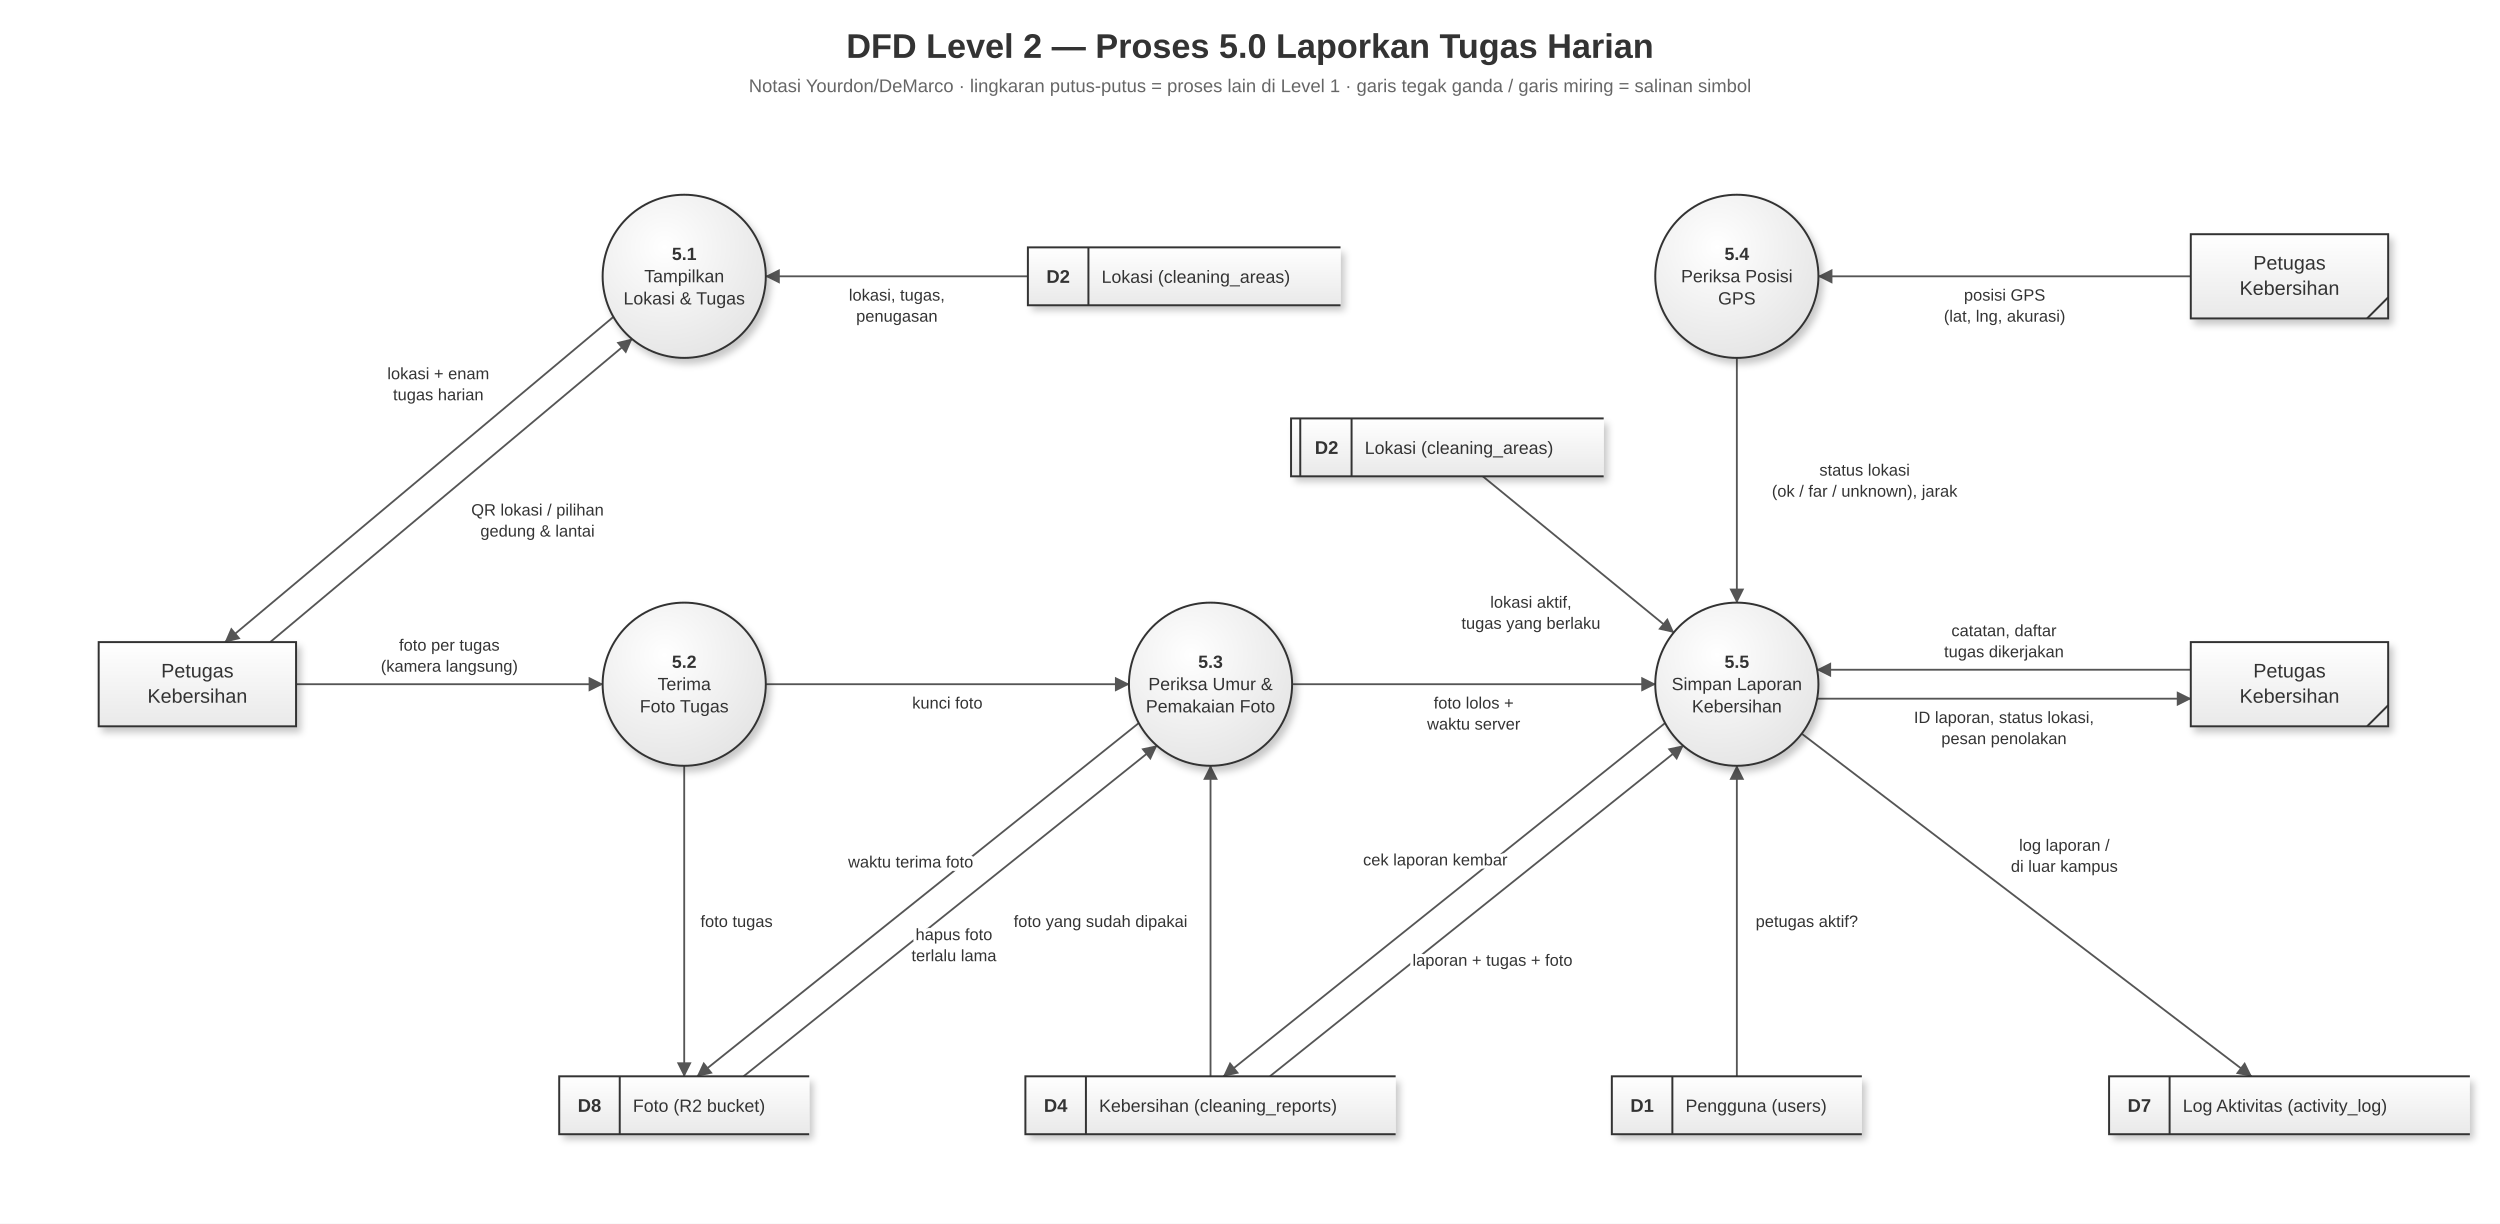
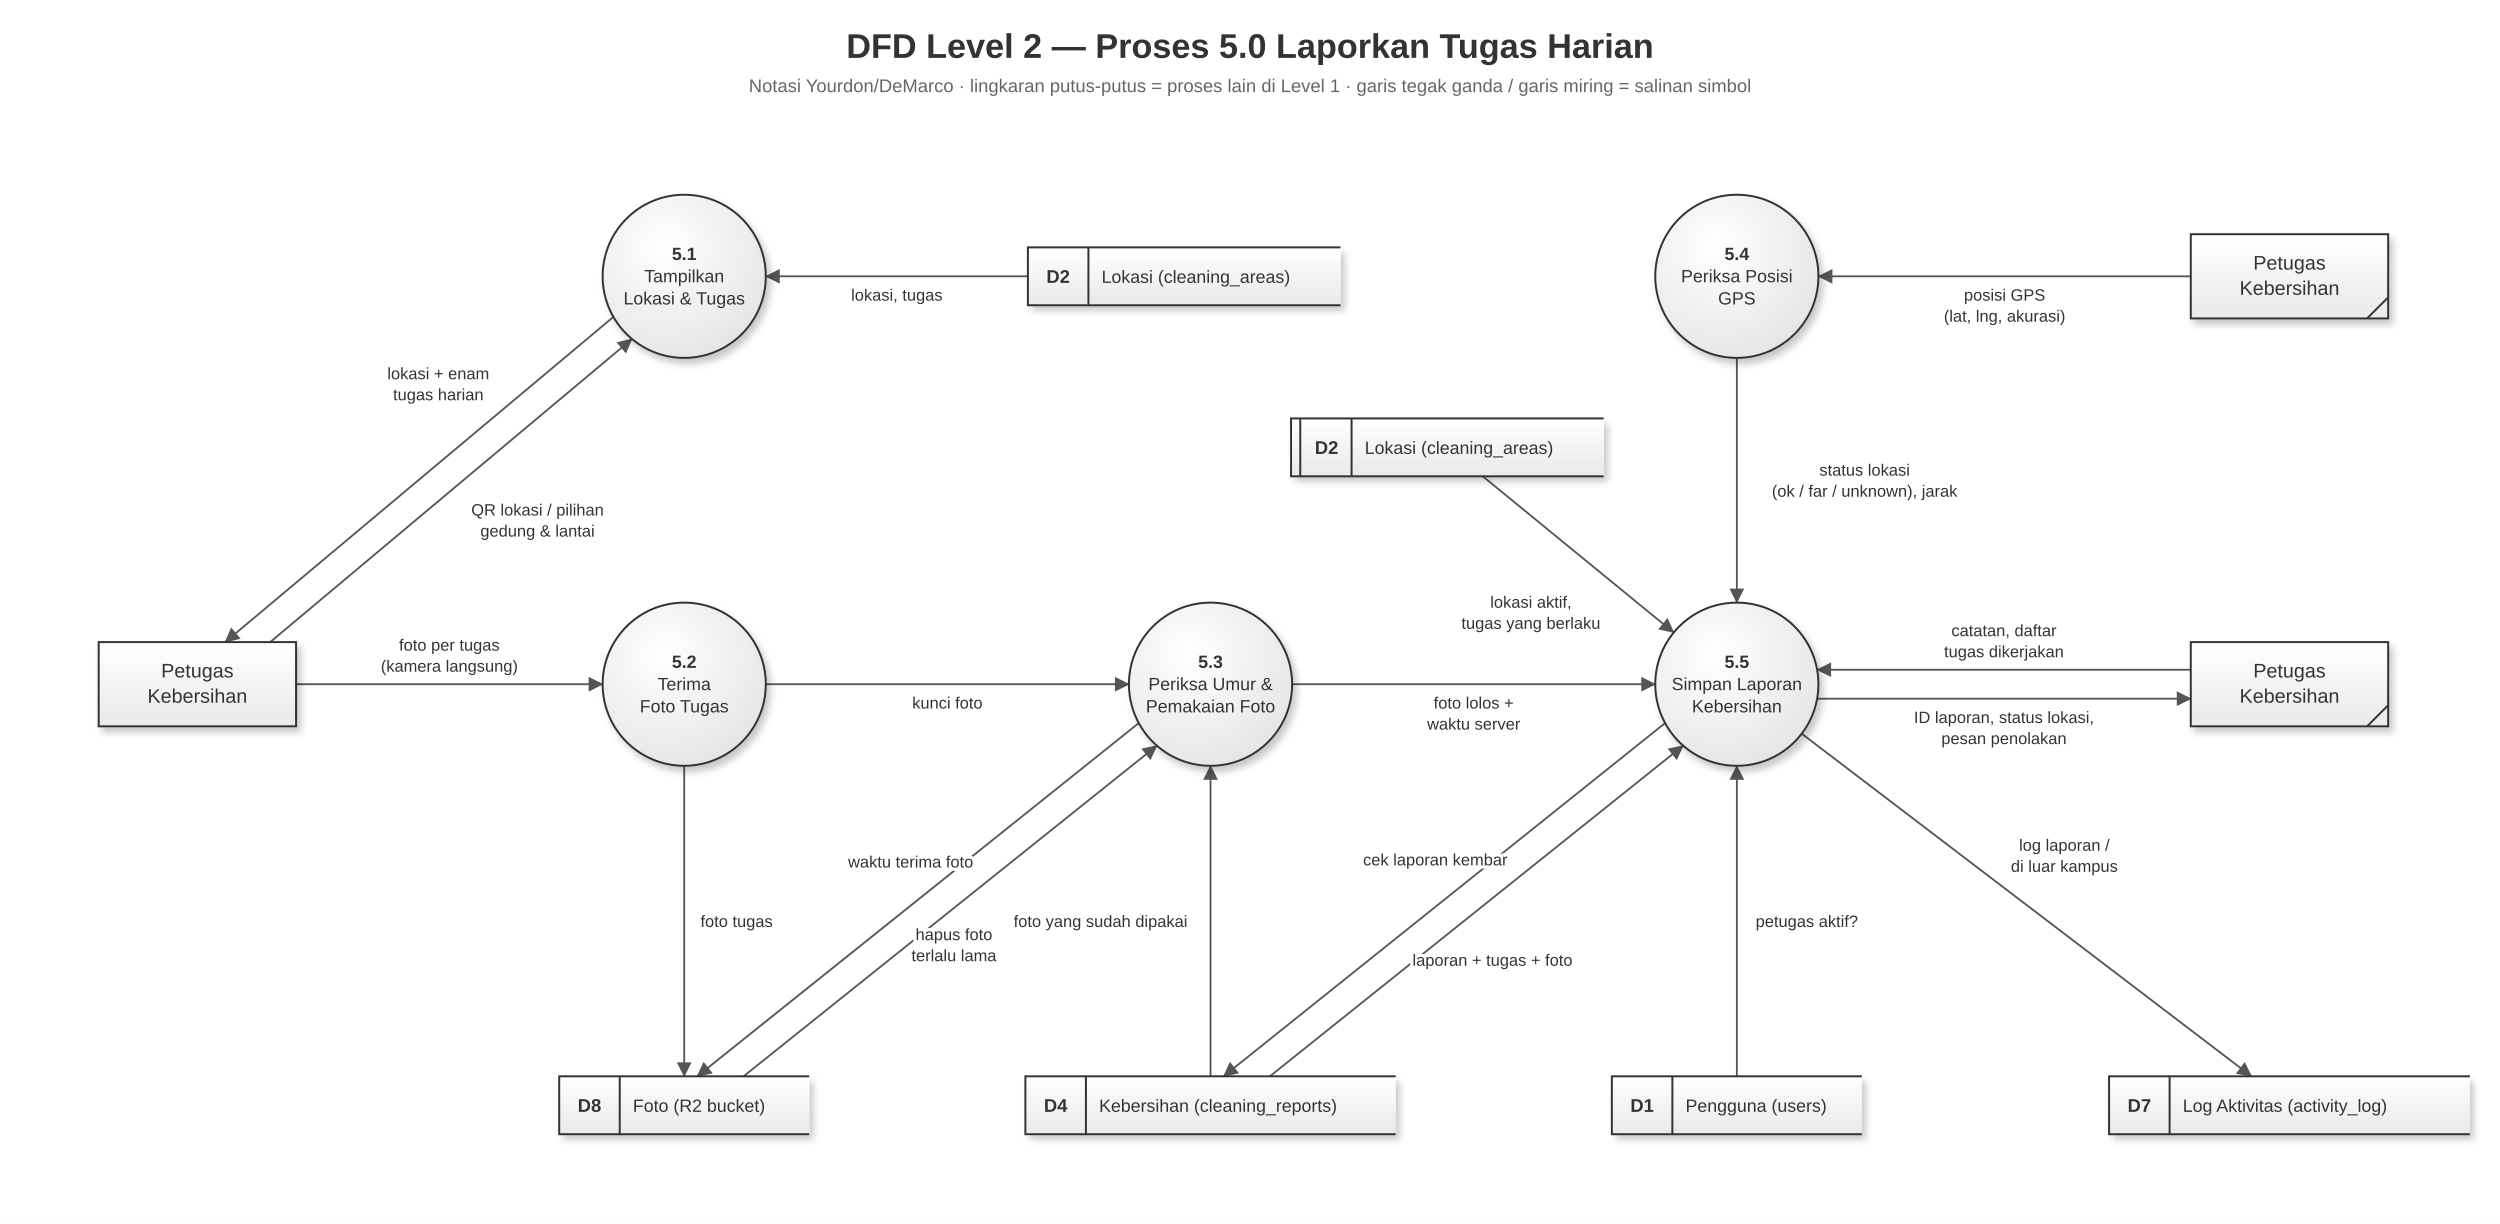
<svg xmlns="http://www.w3.org/2000/svg" width="1900" height="930" viewBox="0 0 1900 930" font-family="Arial, Helvetica, sans-serif" fill="#333333">
  <defs>
    <filter id="bayang" x="-20%" y="-20%" width="150%" height="150%">
      <feDropShadow dx="3" dy="4" stdDeviation="3" flood-color="#000" flood-opacity="0.22" />
    </filter>
    <radialGradient id="bola" cx="38%" cy="32%" r="75%">
      <stop offset="0" stop-color="#FFFFFF" />
      <stop offset="1" stop-color="#E4E4E4" />
    </radialGradient>
    <linearGradient id="kotak" x1="0" y1="0" x2="0" y2="1">
      <stop offset="0" stop-color="#FFFFFF" />
      <stop offset="1" stop-color="#E9E9E9" />
    </linearGradient>
    <marker id="panah" viewBox="0 0 10 10" refX="9.5" refY="5" markerWidth="8" markerHeight="8" orient="auto">
      <path d="M0,0 L10,5 L0,10 z" fill="#555555" />
    </marker>
  </defs>
  <rect width="1900" height="930" fill="#FFFFFF" />
  <text x="950.0" y="44" font-size="26" font-weight="bold" text-anchor="middle">DFD Level 2 — Proses 5.0 Laporkan Tugas Harian</text>
  <text x="950.0" y="70" font-size="14" fill="#666" text-anchor="middle">Notasi Yourdon/DeMarco · lingkaran putus-putus = proses lain di Level 1 · garis tegak ganda / garis miring = salinan simbol</text>
  <polyline points="205.3,488.0 480.3,257.6" fill="none" stroke="#555555" stroke-width="1.4" marker-end="url(#panah)" />
  <polyline points="466.2,240.8 171.1,488.0" fill="none" stroke="#555555" stroke-width="1.4" marker-end="url(#panah)" />
  <polyline points="781.2,210.0 582.0,210.0" fill="none" stroke="#555555" stroke-width="1.4" marker-end="url(#panah)" />
  <polyline points="225.0,520.0 458.0,520.0" fill="none" stroke="#555555" stroke-width="1.4" marker-end="url(#panah)" />
  <polyline points="520.0,582.0 520.0,818.0" fill="none" stroke="#555555" stroke-width="1.4" marker-end="url(#panah)" />
  <polyline points="582.0,520.0 858.0,520.0" fill="none" stroke="#555555" stroke-width="1.4" marker-end="url(#panah)" />
  <polyline points="565.1,818.0 879.2,566.7" fill="none" stroke="#555555" stroke-width="1.4" marker-end="url(#panah)" />
  <polyline points="865.5,549.5 529.9,818.0" fill="none" stroke="#555555" stroke-width="1.4" marker-end="url(#panah)" />
  <polyline points="920.0,818.0 920.0,582.0" fill="none" stroke="#555555" stroke-width="1.4" marker-end="url(#panah)" />
  <polyline points="982.0,520.0 1258.0,520.0" fill="none" stroke="#555555" stroke-width="1.4" marker-end="url(#panah)" />
  <polyline points="1665.0,210.0 1382.0,210.0" fill="none" stroke="#555555" stroke-width="1.4" marker-end="url(#panah)" />
  <polyline points="1320.0,272.0 1320.0,458.0" fill="none" stroke="#555555" stroke-width="1.4" marker-end="url(#panah)" />
  <polyline points="1665.0,509.0 1381.0,509.0" fill="none" stroke="#555555" stroke-width="1.4" marker-end="url(#panah)" />
  <polyline points="1381.0,531.0 1665.0,531.0" fill="none" stroke="#555555" stroke-width="1.4" marker-end="url(#panah)" />
  <polyline points="1126.9,362.0 1272.0,480.7" fill="none" stroke="#555555" stroke-width="1.4" marker-end="url(#panah)" />
  <polyline points="1320.0,818.0 1320.0,582.0" fill="none" stroke="#555555" stroke-width="1.4" marker-end="url(#panah)" />
  <polyline points="1265.5,549.5 929.9,818.0" fill="none" stroke="#555555" stroke-width="1.4" marker-end="url(#panah)" />
  <polyline points="965.1,818.0 1279.2,566.7" fill="none" stroke="#555555" stroke-width="1.4" marker-end="url(#panah)" />
  <polyline points="1369.3,557.6 1711.1,818.0" fill="none" stroke="#555555" stroke-width="1.4" marker-end="url(#panah)" />
  <rect x="75.0" y="488.0" width="150.0" height="64" fill="url(#kotak)" stroke="#333333" stroke-width="1.5" filter="url(#bayang)" />
  <text x="150.0" y="514.9" font-size="15" text-anchor="middle">Petugas</text>
  <text x="150.0" y="534.1" font-size="15" text-anchor="middle">Kebersihan</text>
  <rect x="1665.0" y="178.0" width="150.0" height="64" fill="url(#kotak)" stroke="#333333" stroke-width="1.5" filter="url(#bayang)" />
  <line x1="1799.0" y1="242.0" x2="1815.0" y2="226.0" stroke="#333333" stroke-width="1.5" />
  <text x="1740.0" y="204.9" font-size="15" text-anchor="middle">Petugas</text>
  <text x="1740.0" y="224.1" font-size="15" text-anchor="middle">Kebersihan</text>
  <rect x="1665.0" y="488.0" width="150.0" height="64" fill="url(#kotak)" stroke="#333333" stroke-width="1.5" filter="url(#bayang)" />
  <line x1="1799.0" y1="552.0" x2="1815.0" y2="536.0" stroke="#333333" stroke-width="1.5" />
  <text x="1740.0" y="514.9" font-size="15" text-anchor="middle">Petugas</text>
  <text x="1740.0" y="534.1" font-size="15" text-anchor="middle">Kebersihan</text>
  <circle cx="520" cy="210" r="62" fill="url(#bola)" stroke="#333333" stroke-width="1.5" filter="url(#bayang)" />
  <text x="520" y="197.6" font-size="13.5" text-anchor="middle" font-weight="bold">5.1</text>
  <text x="520" y="214.5" font-size="13.5" text-anchor="middle">Tampilkan</text>
  <text x="520" y="231.4" font-size="13.5" text-anchor="middle">Lokasi &amp; Tugas</text>
  <circle cx="520" cy="520" r="62" fill="url(#bola)" stroke="#333333" stroke-width="1.5" filter="url(#bayang)" />
  <text x="520" y="507.6" font-size="13.5" text-anchor="middle" font-weight="bold">5.2</text>
  <text x="520" y="524.5" font-size="13.5" text-anchor="middle">Terima</text>
  <text x="520" y="541.4" font-size="13.5" text-anchor="middle">Foto Tugas</text>
  <circle cx="920" cy="520" r="62" fill="url(#bola)" stroke="#333333" stroke-width="1.5" filter="url(#bayang)" />
  <text x="920" y="507.6" font-size="13.5" text-anchor="middle" font-weight="bold">5.3</text>
  <text x="920" y="524.5" font-size="13.5" text-anchor="middle">Periksa Umur &amp;</text>
  <text x="920" y="541.4" font-size="13.5" text-anchor="middle">Pemakaian Foto</text>
  <circle cx="1320" cy="210" r="62" fill="url(#bola)" stroke="#333333" stroke-width="1.5" filter="url(#bayang)" />
  <text x="1320" y="197.6" font-size="13.5" text-anchor="middle" font-weight="bold">5.4</text>
  <text x="1320" y="214.5" font-size="13.5" text-anchor="middle">Periksa Posisi</text>
  <text x="1320" y="231.4" font-size="13.5" text-anchor="middle">GPS</text>
  <circle cx="1320" cy="520" r="62" fill="url(#bola)" stroke="#333333" stroke-width="1.5" filter="url(#bayang)" />
  <text x="1320" y="507.6" font-size="13.5" text-anchor="middle" font-weight="bold">5.5</text>
  <text x="1320" y="524.5" font-size="13.5" text-anchor="middle">Simpan Laporan</text>
  <text x="1320" y="541.4" font-size="13.5" text-anchor="middle">Kebersihan</text>
  <g filter="url(#bayang)">
    <rect x="781.2" y="188.0" width="237.7" height="44" fill="url(#kotak)" />
  </g>
  <path d="M1018.8,188.0 H781.2 V232.0 H1018.8" fill="none" stroke="#333333" stroke-width="1.5" />
  <line x1="827.2" y1="188.0" x2="827.2" y2="232.0" stroke="#333333" stroke-width="1.5" />
  <text x="804.2" y="215.0" font-size="14" font-weight="bold" text-anchor="middle">D2</text>
  <text x="837.2" y="215.0" font-size="13.5">Lokasi (cleaning_areas)</text>
  <g filter="url(#bayang)">
    <rect x="981.2" y="318.0" width="237.7" height="44" fill="url(#kotak)" />
  </g>
  <path d="M1218.8,318.0 H981.2 V362.0 H1218.8" fill="none" stroke="#333333" stroke-width="1.5" />
  <line x1="1027.2" y1="318.0" x2="1027.2" y2="362.0" stroke="#333333" stroke-width="1.5" />
  <line x1="988.2" y1="318.0" x2="988.2" y2="362.0" stroke="#333333" stroke-width="1.5" />
  <text x="1008.2" y="345.0" font-size="14" font-weight="bold" text-anchor="middle">D2</text>
  <text x="1037.2" y="345.0" font-size="13.5">Lokasi (cleaning_areas)</text>
  <g filter="url(#bayang)">
    <rect x="425.0" y="818.0" width="190.0" height="44" fill="url(#kotak)" />
  </g>
  <path d="M615.0,818.0 H425.0 V862.0 H615.0" fill="none" stroke="#333333" stroke-width="1.5" />
  <line x1="471.0" y1="818.0" x2="471.0" y2="862.0" stroke="#333333" stroke-width="1.5" />
  <text x="448.0" y="845.0" font-size="14" font-weight="bold" text-anchor="middle">D8</text>
  <text x="481.0" y="845.0" font-size="13.5">Foto (R2 bucket)</text>
  <g filter="url(#bayang)">
    <rect x="779.3" y="818.0" width="281.4" height="44" fill="url(#kotak)" />
  </g>
  <path d="M1060.7,818.0 H779.3 V862.0 H1060.7" fill="none" stroke="#333333" stroke-width="1.5" />
  <line x1="825.3" y1="818.0" x2="825.3" y2="862.0" stroke="#333333" stroke-width="1.5" />
  <text x="802.3" y="845.0" font-size="14" font-weight="bold" text-anchor="middle">D4</text>
  <text x="835.3" y="845.0" font-size="13.5">Kebersihan (cleaning_reports)</text>
  <g filter="url(#bayang)">
    <rect x="1225.0" y="818.0" width="190.0" height="44" fill="url(#kotak)" />
  </g>
  <path d="M1415.0,818.0 H1225.0 V862.0 H1415.0" fill="none" stroke="#333333" stroke-width="1.5" />
  <line x1="1271.0" y1="818.0" x2="1271.0" y2="862.0" stroke="#333333" stroke-width="1.5" />
  <text x="1248.0" y="845.0" font-size="14" font-weight="bold" text-anchor="middle">D1</text>
  <text x="1281.0" y="845.0" font-size="13.5">Pengguna (users)</text>
  <g filter="url(#bayang)">
    <rect x="1602.9" y="818.0" width="274.1" height="44" fill="url(#kotak)" />
  </g>
  <path d="M1877.1,818.0 H1602.9 V862.0 H1877.1" fill="none" stroke="#333333" stroke-width="1.5" />
  <line x1="1648.9" y1="818.0" x2="1648.9" y2="862.0" stroke="#333333" stroke-width="1.5" />
  <text x="1625.9" y="845.0" font-size="14" font-weight="bold" text-anchor="middle">D7</text>
  <text x="1658.9" y="845.0" font-size="13.5">Log Aktivitas (activity_log)</text>
  <text x="408.5" y="391.8" font-size="12.5" text-anchor="middle" stroke="#FFFFFF" stroke-width="5" stroke-linejoin="round" paint-order="stroke">QR lokasi / pilihan</text>
  <text x="408.5" y="407.8" font-size="12.5" text-anchor="middle" stroke="#FFFFFF" stroke-width="5" stroke-linejoin="round" paint-order="stroke">gedung &amp; lantai</text>
  <text x="333.1" y="288.2" font-size="12.5" text-anchor="middle" stroke="#FFFFFF" stroke-width="5" stroke-linejoin="round" paint-order="stroke">lokasi + enam</text>
  <text x="333.1" y="304.2" font-size="12.5" text-anchor="middle" stroke="#FFFFFF" stroke-width="5" stroke-linejoin="round" paint-order="stroke">tugas harian</text>
-   <text x="681.6" y="228.5" font-size="12.5" text-anchor="middle" stroke="#FFFFFF" stroke-width="5" stroke-linejoin="round" paint-order="stroke">lokasi, tugas,</text>
-   <text x="681.6" y="244.5" font-size="12.5" text-anchor="middle" stroke="#FFFFFF" stroke-width="5" stroke-linejoin="round" paint-order="stroke">penugasan</text>
+   <text x="681.6" y="228.5" font-size="12.5" text-anchor="middle" stroke="#FFFFFF" stroke-width="5" stroke-linejoin="round" paint-order="stroke">lokasi, tugas</text>
  <text x="341.5" y="494.5" font-size="12.5" text-anchor="middle" stroke="#FFFFFF" stroke-width="5" stroke-linejoin="round" paint-order="stroke">foto per tugas</text>
  <text x="341.5" y="510.5" font-size="12.5" text-anchor="middle" stroke="#FFFFFF" stroke-width="5" stroke-linejoin="round" paint-order="stroke">(kamera langsung)</text>
  <text x="559.8" y="704.5" font-size="12.5" text-anchor="middle" stroke="#FFFFFF" stroke-width="5" stroke-linejoin="round" paint-order="stroke">foto tugas</text>
  <text x="720.0" y="538.5" font-size="12.5" text-anchor="middle" stroke="#FFFFFF" stroke-width="5" stroke-linejoin="round" paint-order="stroke">kunci foto</text>
  <text x="692.1" y="659.3" font-size="12.5" text-anchor="middle" stroke="#FFFFFF" stroke-width="5" stroke-linejoin="round" paint-order="stroke">waktu terima foto</text>
  <text x="725.0" y="714.5" font-size="12.5" text-anchor="middle" stroke="#FFFFFF" stroke-width="5" stroke-linejoin="round" paint-order="stroke">hapus foto</text>
  <text x="725.0" y="730.5" font-size="12.5" text-anchor="middle" stroke="#FFFFFF" stroke-width="5" stroke-linejoin="round" paint-order="stroke">terlalu lama</text>
  <text x="836.4" y="704.5" font-size="12.5" text-anchor="middle" stroke="#FFFFFF" stroke-width="5" stroke-linejoin="round" paint-order="stroke">foto yang sudah dipakai</text>
  <text x="1120.0" y="538.5" font-size="12.5" text-anchor="middle" stroke="#FFFFFF" stroke-width="5" stroke-linejoin="round" paint-order="stroke">foto lolos +</text>
  <text x="1120.0" y="554.5" font-size="12.5" text-anchor="middle" stroke="#FFFFFF" stroke-width="5" stroke-linejoin="round" paint-order="stroke">waktu server</text>
  <text x="1523.5" y="228.5" font-size="12.5" text-anchor="middle" stroke="#FFFFFF" stroke-width="5" stroke-linejoin="round" paint-order="stroke">posisi GPS</text>
  <text x="1523.5" y="244.5" font-size="12.5" text-anchor="middle" stroke="#FFFFFF" stroke-width="5" stroke-linejoin="round" paint-order="stroke">(lat, lng, akurasi)</text>
  <text x="1417.1" y="361.5" font-size="12.5" text-anchor="middle" stroke="#FFFFFF" stroke-width="5" stroke-linejoin="round" paint-order="stroke">status lokasi</text>
  <text x="1417.1" y="377.5" font-size="12.5" text-anchor="middle" stroke="#FFFFFF" stroke-width="5" stroke-linejoin="round" paint-order="stroke">(ok / far / unknown), jarak</text>
  <text x="1523.0" y="483.5" font-size="12.5" text-anchor="middle" stroke="#FFFFFF" stroke-width="5" stroke-linejoin="round" paint-order="stroke">catatan, daftar</text>
  <text x="1523.0" y="499.5" font-size="12.5" text-anchor="middle" stroke="#FFFFFF" stroke-width="5" stroke-linejoin="round" paint-order="stroke">tugas dikerjakan</text>
  <text x="1523.0" y="549.5" font-size="12.5" text-anchor="middle" stroke="#FFFFFF" stroke-width="5" stroke-linejoin="round" paint-order="stroke">ID laporan, status lokasi,</text>
  <text x="1523.0" y="565.5" font-size="12.5" text-anchor="middle" stroke="#FFFFFF" stroke-width="5" stroke-linejoin="round" paint-order="stroke">pesan penolakan</text>
  <text x="1163.5" y="461.9" font-size="12.5" text-anchor="middle" stroke="#FFFFFF" stroke-width="5" stroke-linejoin="round" paint-order="stroke">lokasi aktif,</text>
  <text x="1163.5" y="477.9" font-size="12.5" text-anchor="middle" stroke="#FFFFFF" stroke-width="5" stroke-linejoin="round" paint-order="stroke">tugas yang berlaku</text>
  <text x="1373.2" y="704.5" font-size="12.5" text-anchor="middle" stroke="#FFFFFF" stroke-width="5" stroke-linejoin="round" paint-order="stroke">petugas aktif?</text>
  <text x="1134.3" y="734.0" font-size="12.5" text-anchor="middle" stroke="#FFFFFF" stroke-width="5" stroke-linejoin="round" paint-order="stroke">laporan + tugas + foto</text>
  <text x="1090.8" y="657.7" font-size="12.5" text-anchor="middle" stroke="#FFFFFF" stroke-width="5" stroke-linejoin="round" paint-order="stroke">cek laporan kembar</text>
  <text x="1568.9" y="646.6" font-size="12.5" text-anchor="middle" stroke="#FFFFFF" stroke-width="5" stroke-linejoin="round" paint-order="stroke">log laporan /</text>
  <text x="1568.9" y="662.6" font-size="12.5" text-anchor="middle" stroke="#FFFFFF" stroke-width="5" stroke-linejoin="round" paint-order="stroke">di luar kampus</text>
</svg>
